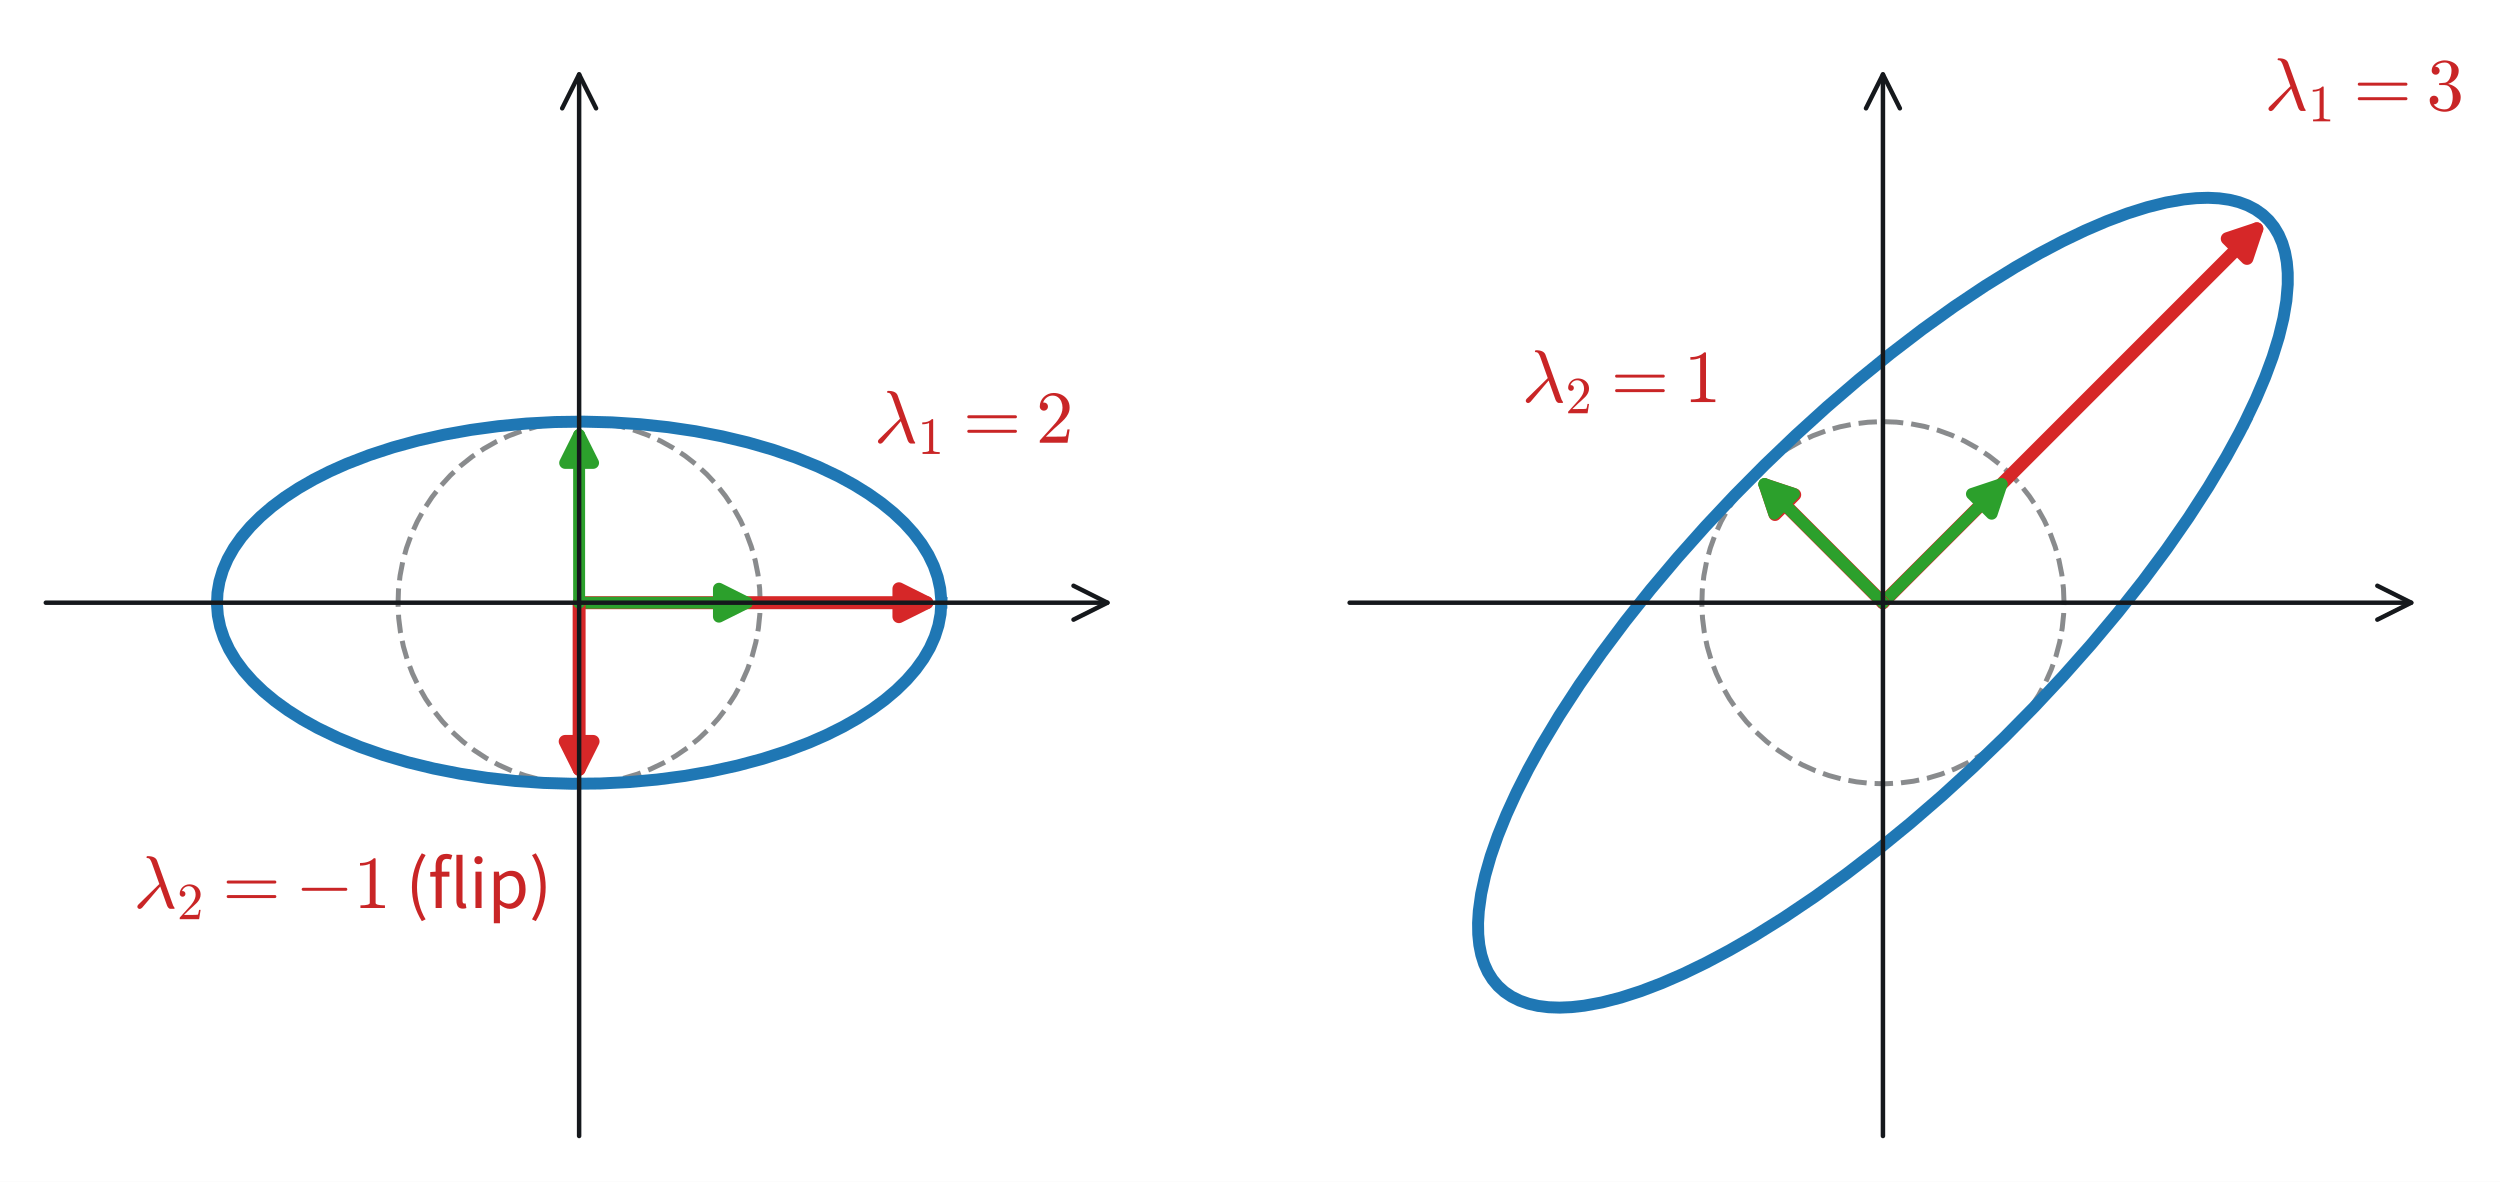
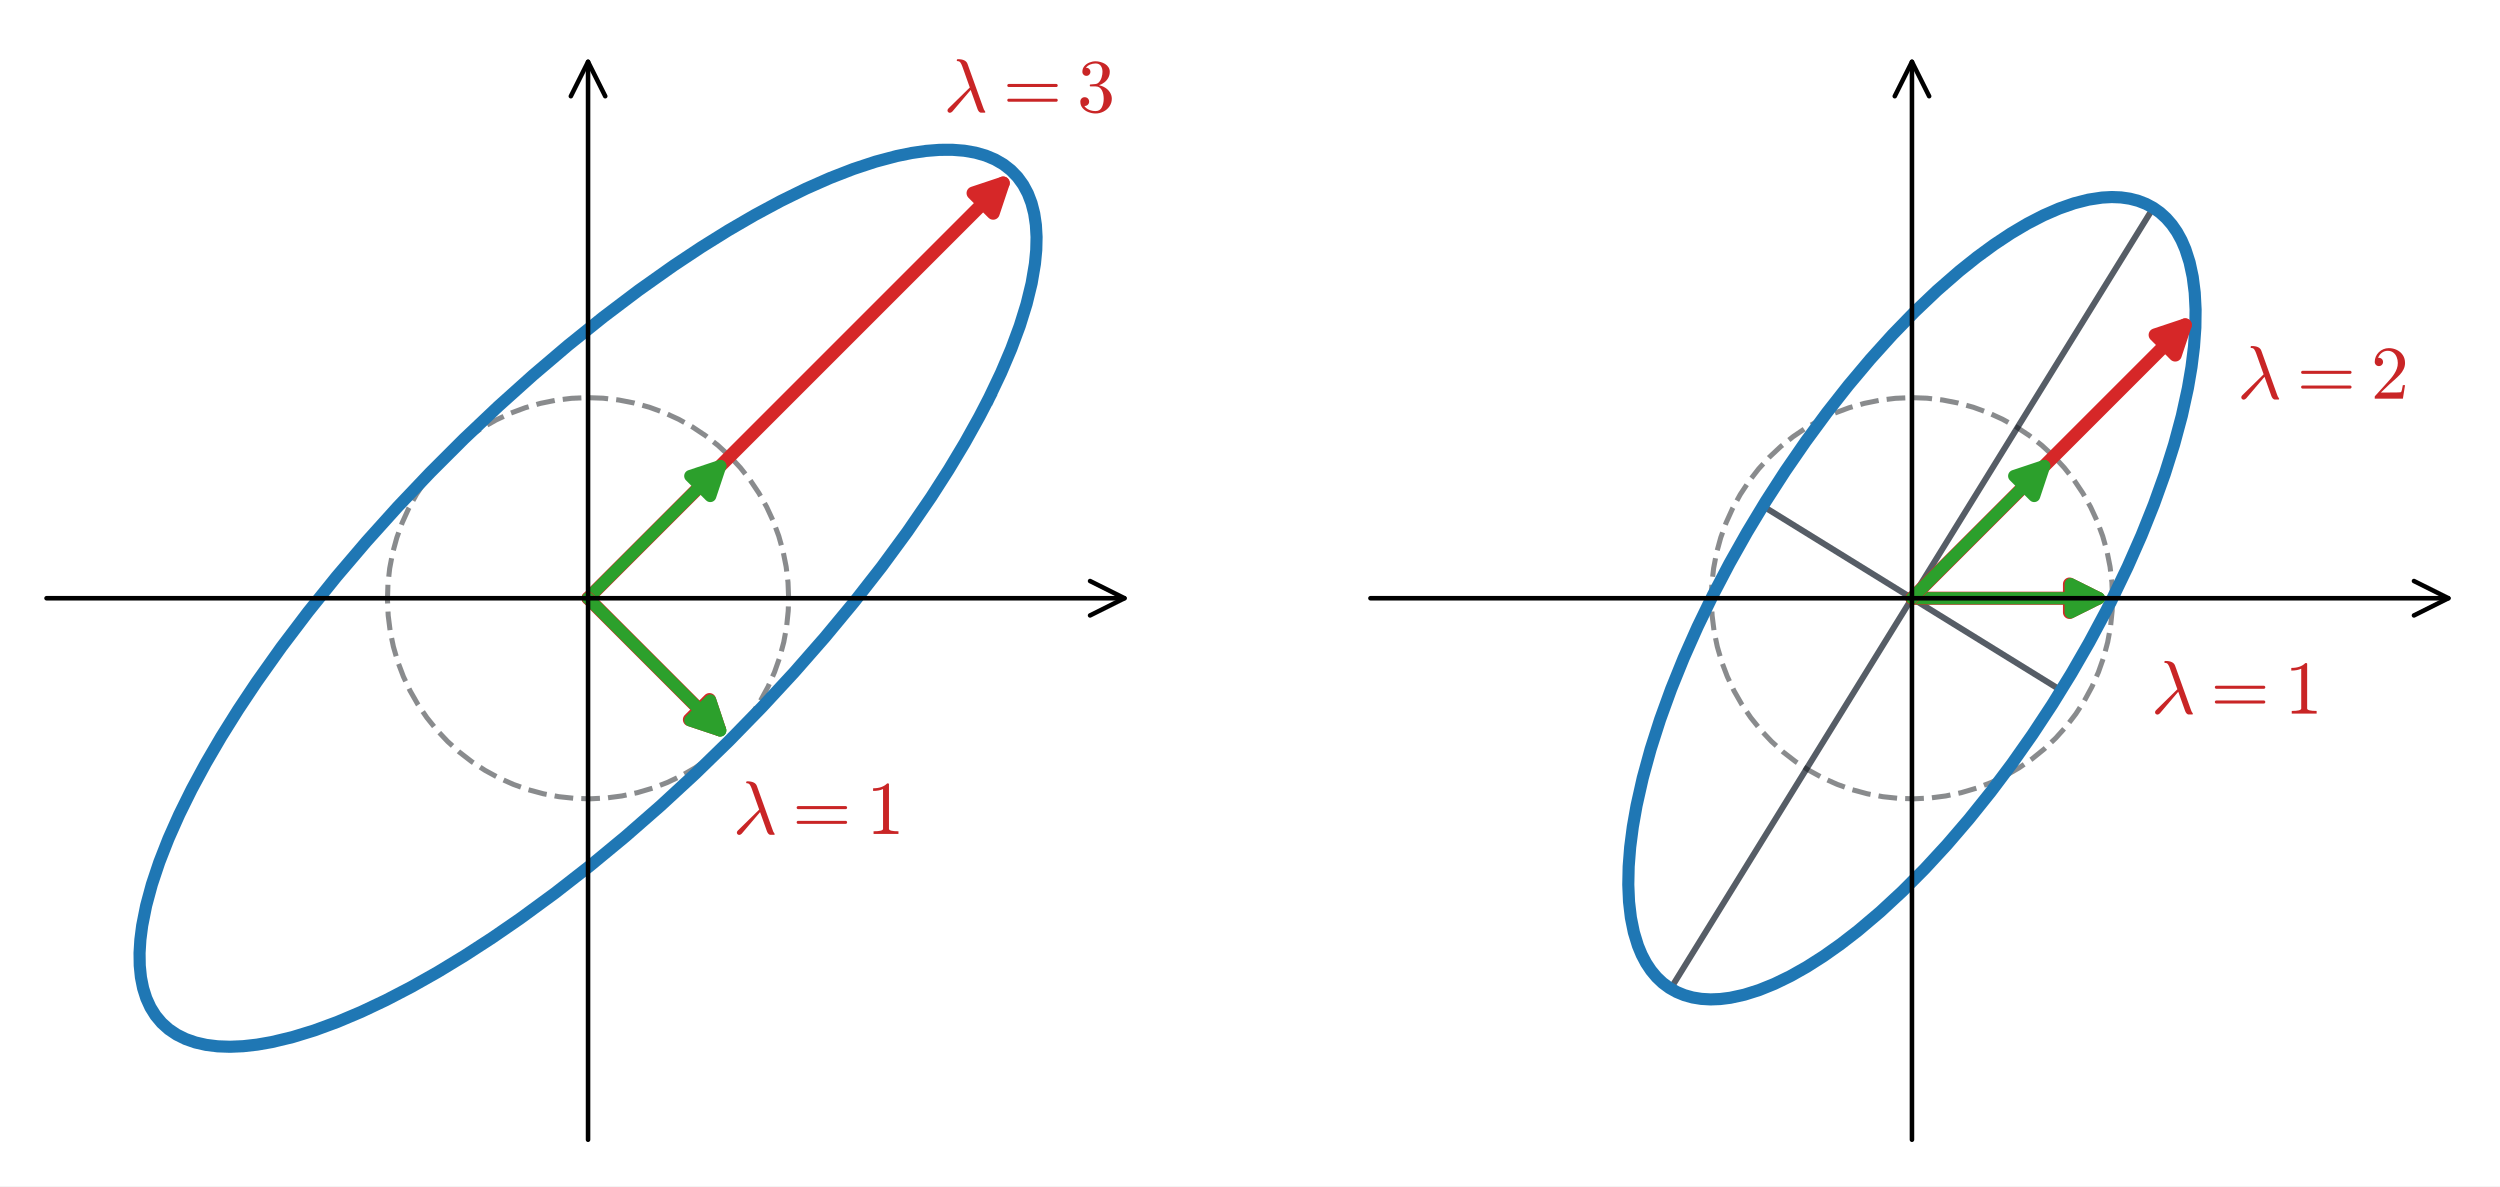
- <svg xmlns="http://www.w3.org/2000/svg" xmlns:xlink="http://www.w3.org/1999/xlink" width="501.898pt" height="237.263pt" viewBox="0 0 501.898 237.263" version="1.1">
+ <svg xmlns="http://www.w3.org/2000/svg" xmlns:xlink="http://www.w3.org/1999/xlink" width="494.28pt" height="234.54pt" viewBox="0 0 494.28 234.54" version="1.1">
  <defs>
    <style type="text/css">*{stroke-linejoin: round; stroke-linecap: butt}</style>
  </defs>
  <g id="figure_1">
    <g id="patch_1">
-       <path d="M 0 237.263  L 501.898 237.263  L 501.898 0  L 0 0  z " style="fill: #ffffff" />
+       <path d="M 0 234.54  L 494.28 234.54  L 494.28 0  L 0 0  z " style="fill: #ffffff" />
    </g>
    <g id="axes_1">
      <g id="line2d_1">
-         <path d="M 152.618 120.999  L 152.506 118.14  L 152.168 115.298  L 151.609 112.492  L 150.83 109.738  L 149.837 107.054  L 148.636 104.457  L 147.235 101.962  L 145.641 99.584  L 143.866 97.34  L 141.92 95.242  L 139.814 93.304  L 137.563 91.538  L 135.179 89.954  L 132.679 88.562  L 130.077 87.371  L 127.389 86.389  L 124.632 85.621  L 121.823 85.073  L 118.98 84.747  L 116.121 84.645  L 113.262 84.769  L 110.421 85.117  L 107.617 85.688  L 104.866 86.478  L 102.186 87.481  L 99.593 88.692  L 97.104 90.103  L 94.733 91.706  L 92.496 93.49  L 90.406 95.445  L 88.476 97.558  L 86.718 99.816  L 85.144 102.206  L 83.762 104.712  L 82.581 107.319  L 81.61 110.011  L 80.853 112.77  L 80.315 115.581  L 80 118.425  L 79.91 121.286  L 80.045 124.144  L 80.405 126.983  L 80.987 129.785  L 81.787 132.533  L 82.801 135.209  L 84.022 137.797  L 85.443 140.281  L 87.055 142.645  L 88.848 144.875  L 90.811 146.958  L 92.932 148.879  L 95.197 150.628  L 97.593 152.193  L 100.104 153.565  L 102.716 154.735  L 105.411 155.696  L 108.174 156.443  L 110.987 156.969  L 113.832 157.273  L 116.693 157.351  L 119.551 157.205  L 122.389 156.834  L 125.188 156.242  L 127.932 155.43  L 130.605 154.406  L 133.188 153.174  L 135.666 151.744  L 138.024 150.122  L 140.247 148.32  L 142.322 146.349  L 144.235 144.221  L 145.975 141.949  L 147.531 139.547  L 148.893 137.03  L 150.053 134.414  L 151.003 131.715  L 151.738 128.949  L 152.254 126.135  L 152.546 123.288  L 152.618 120.999  L 152.618 120.999  " clip-path="url(#p3c214b21be)" style="fill: none; stroke-dasharray: 3.7,1.6; stroke-dashoffset: 0; stroke: #15181c; stroke-opacity: 0.5" />
+         <path d="M 155.923 118.277  L 155.8 115.157  L 155.432 112.057  L 154.822 108.996  L 153.972 105.992  L 152.889 103.064  L 151.579 100.23  L 150.05 97.508  L 148.312 94.915  L 146.375 92.467  L 144.252 90.178  L 141.955 88.064  L 139.499 86.137  L 136.899 84.409  L 134.171 82.89  L 131.332 81.591  L 128.4 80.52  L 125.393 79.682  L 122.329 79.084  L 119.227 78.728  L 116.108 78.618  L 112.989 78.753  L 109.89 79.133  L 106.831 79.755  L 103.83 80.617  L 100.906 81.711  L 98.078 83.032  L 95.362 84.572  L 92.776 86.32  L 90.335 88.267  L 88.055 90.399  L 85.95 92.704  L 84.032 95.168  L 82.314 97.775  L 80.807 100.509  L 79.519 103.352  L 78.459 106.289  L 77.634 109.3  L 77.047 112.366  L 76.704 115.469  L 76.605 118.589  L 76.753 121.707  L 77.145 124.804  L 77.78 127.861  L 78.653 130.858  L 79.759 133.778  L 81.091 136.601  L 82.642 139.311  L 84.4 141.89  L 86.356 144.323  L 88.497 146.595  L 90.811 148.691  L 93.282 150.599  L 95.896 152.306  L 98.635 153.803  L 101.484 155.079  L 104.425 156.128  L 107.439 156.942  L 110.507 157.516  L 113.611 157.847  L 116.732 157.933  L 119.85 157.774  L 122.945 157.369  L 125.999 156.723  L 128.993 155.838  L 131.908 154.72  L 134.726 153.377  L 137.43 151.816  L 140.002 150.047  L 142.428 148.081  L 144.691 145.931  L 146.778 143.61  L 148.676 141.131  L 150.373 138.511  L 151.859 135.765  L 153.124 132.911  L 154.161 129.967  L 154.963 126.95  L 155.526 123.879  L 155.844 120.773  L 155.923 118.277  L 155.923 118.277  " clip-path="url(#p460270ed54)" style="fill: none; stroke-dasharray: 3.7,1.6; stroke-dashoffset: 0; stroke: #15181c; stroke-opacity: 0.5" />
      </g>
      <g id="line2d_2">
-         <path d="M 188.973 120.999  L 188.829 123.288  L 188.397 125.567  L 187.678 127.828  L 186.677 130.063  L 185.396 132.261  L 183.842 134.414  L 182.019 136.515  L 179.935 138.554  L 177.599 140.523  L 175.019 142.414  L 172.207 144.221  L 169.172 145.936  L 165.928 147.552  L 162.487 149.062  L 157.929 150.793  L 153.113 152.339  L 148.069 153.691  L 142.827 154.841  L 137.421 155.781  L 131.884 156.505  L 126.25 157.009  L 120.555 157.291  L 114.833 157.347  L 109.119 157.178  L 103.45 156.785  L 97.86 156.17  L 92.384 155.337  L 87.057 154.292  L 81.91 153.04  L 76.976 151.59  L 72.286 149.95  L 67.868 148.131  L 63.749 146.143  L 60.688 144.441  L 57.847 142.645  L 55.238 140.764  L 52.871 138.804  L 50.755 136.773  L 48.899 134.68  L 47.31 132.533  L 45.995 130.34  L 44.959 128.109  L 44.205 125.851  L 43.737 123.573  L 43.557 121.286  L 43.665 118.997  L 44.061 116.716  L 44.744 114.452  L 45.71 112.214  L 46.956 110.011  L 48.477 107.851  L 50.266 105.744  L 52.318 103.697  L 54.623 101.718  L 57.173 99.816  L 59.957 97.999  L 62.964 96.272  L 66.183 94.644  L 69.6 93.12  L 74.131 91.371  L 78.922 89.806  L 83.945 88.434  L 89.168 87.264  L 94.559 86.302  L 100.084 85.556  L 105.71 85.03  L 111.401 84.726  L 117.122 84.647  L 122.838 84.794  L 128.513 85.165  L 134.113 85.757  L 139.601 86.568  L 144.945 87.593  L 150.112 88.824  L 155.068 90.255  L 159.784 91.877  L 164.231 93.678  L 168.38 95.65  L 171.468 97.34  L 174.337 99.125  L 176.976 100.996  L 179.374 102.946  L 181.522 104.968  L 183.411 107.054  L 185.033 109.195  L 186.383 111.383  L 187.454 113.609  L 188.244 115.864  L 188.747 118.14  L 188.964 120.427  L 188.973 120.999  L 188.973 120.999  " clip-path="url(#p3c214b21be)" style="fill: none; stroke: #1f77b4; stroke-width: 2.4; stroke-linecap: square" />
+         <path d="M 195.583 78.617  L 197.922 73.703  L 199.937 68.965  L 201.621 64.424  L 202.965 60.095  L 203.966 55.998  L 204.619 52.147  L 204.879 49.431  L 204.942 46.868  L 204.806 44.464  L 204.473 42.225  L 203.943 40.156  L 203.217 38.261  L 202.297 36.545  L 201.185 35.011  L 199.884 33.663  L 198.396 32.503  L 196.725 31.535  L 194.875 30.761  L 192.849 30.182  L 190.652 29.799  L 188.289 29.614  L 185.765 29.627  L 183.086 29.837  L 180.259 30.245  L 177.288 30.85  L 173.117 31.959  L 168.72 33.41  L 164.115 35.198  L 159.32 37.315  L 154.354 39.754  L 149.238 42.504  L 143.99 45.554  L 138.633 48.893  L 133.187 52.507  L 126.287 57.39  L 119.325 62.65  L 112.345 68.255  L 105.389 74.17  L 98.5 80.358  L 91.721 86.78  L 85.094 93.399  L 78.66 100.171  L 72.46 107.055  L 66.53 114.009  L 60.909 120.99  L 55.631 127.953  L 50.729 134.857  L 47.098 140.308  L 43.741 145.671  L 40.673 150.926  L 37.903 156.052  L 35.445 161.027  L 33.307 165.833  L 31.499 170.451  L 30.026 174.861  L 28.896 179.047  L 28.112 182.992  L 27.753 185.783  L 27.592 188.424  L 27.629 190.908  L 27.863 193.23  L 28.295 195.384  L 28.923 197.367  L 29.746 199.173  L 30.762 200.799  L 31.969 202.24  L 33.364 203.494  L 34.944 204.558  L 36.705 205.43  L 38.644 206.107  L 40.756 206.588  L 43.037 206.871  L 45.481 206.958  L 48.082 206.846  L 50.836 206.537  L 53.736 206.03  L 57.819 205.051  L 62.133 203.728  L 66.663 202.065  L 71.388 200.07  L 76.292 197.751  L 81.355 195.117  L 86.555 192.178  L 91.874 188.945  L 97.289 185.433  L 102.78 181.654  L 109.716 176.578  L 116.692 171.142  L 123.666 165.378  L 130.594 159.322  L 137.433 153.011  L 144.141 146.486  L 150.677 139.785  L 156.999 132.952  L 163.068 126.027  L 168.848 119.055  L 174.302 112.077  L 179.396 105.138  L 184.099 98.281  L 187.56 92.882  L 190.738 87.584  L 193.621 82.407  L 195.583 78.617  L 195.583 78.617  " clip-path="url(#p460270ed54)" style="fill: none; stroke: #1f77b4; stroke-width: 2.4; stroke-linecap: square" />
      </g>
      <g id="patch_2">
-         <path d="M 116.264 120.999  Q 152.618 120.999 186.066 120.999  " style="fill: none; stroke: #d62728; stroke-width: 2.6; stroke-linecap: round" />
-         <path d="M 180.466 118.199  L 186.066 120.999  L 180.466 123.799  z " style="fill: #d62728; stroke: #d62728; stroke-width: 2.6; stroke-linecap: round" />
+         <path d="M 116.264 118.277  Q 158.329 76.211 198.339 36.202  " style="fill: none; stroke: #d62728; stroke-width: 2.6; stroke-linecap: round" />
+         <path d="M 192.399 38.182  L 198.339 36.202  L 196.359 42.141  z " style="fill: #d62728; stroke: #d62728; stroke-width: 2.6; stroke-linecap: round" />
      </g>
      <g id="patch_3">
-         <path d="M 116.264 120.999  Q 134.441 120.999 149.935 120.999  " style="fill: none; stroke: #2ca02c; stroke-width: 2.4; stroke-linecap: round" />
-         <path d="M 144.335 118.199  L 149.935 120.999  L 144.335 123.799  z " style="fill: #2ca02c; stroke: #2ca02c; stroke-width: 2.4; stroke-linecap: round" />
+         <path d="M 116.264 118.277  Q 130.285 104.255 142.41 92.131  " style="fill: none; stroke: #2ca02c; stroke-width: 2.4; stroke-linecap: round" />
+         <path d="M 136.47 94.11  L 142.41 92.131  L 140.43 98.07  z " style="fill: #2ca02c; stroke: #2ca02c; stroke-width: 2.4; stroke-linecap: round" />
      </g>
      <g id="text_1">
-         <g style="fill: #c92526" transform="translate(175.4915 88.97281) scale(0.15 -0.15)">
+         <g style="fill: #c92526" transform="translate(186.5645 22.2) scale(0.15 -0.15)">
          <defs>
            <path id="Cmmi10-9" d="M 325 109  Q 325 203 409 288  L 2209 2053  L 1575 3834  Q 1500 4038 1417 4156  Q 1334 4275 1178 4275  Q 1106 4275 1106 4359  Q 1113 4397 1138 4419  Q 1163 4441 1203 4441  Q 1875 4441 2016 4044  L 3316 416  Q 3400 144 3488 50  Q 3519 3 3519 -13  Q 3519 -72 3469 -72  L 3122 -72  Q 2963 -25 2869 206  L 2284 1844  L 738 25  Q 622 -84 531 -84  Q 450 -84 387 -28  Q 325 28 325 109  z " transform="scale(0.015625)" />
-             <path id="Cmr10-64" d="M 594 0  L 594 225  Q 1394 225 1394 428  L 1394 3788  Q 1063 3628 556 3628  L 556 3853  Q 1341 3853 1741 4263  L 1831 4263  Q 1853 4263 1873 4245  Q 1894 4228 1894 4206  L 1894 428  Q 1894 225 2694 225  L 2694 0  L 594 0  z " transform="scale(0.015625)" />
            <path id="Cmr10-29" d="M 481 850  Q 428 850 393 890  Q 359 931 359 978  Q 359 1031 393 1068  Q 428 1106 481 1106  L 4500 1106  Q 4547 1106 4581 1068  Q 4616 1031 4616 978  Q 4616 931 4581 890  Q 4547 850 4500 850  L 481 850  z M 481 2094  Q 428 2094 393 2131  Q 359 2169 359 2222  Q 359 2269 393 2309  Q 428 2350 481 2350  L 4500 2350  Q 4547 2350 4581 2309  Q 4616 2269 4616 2222  Q 4616 2169 4581 2131  Q 4547 2094 4500 2094  L 481 2094  z " transform="scale(0.015625)" />
-             <path id="Cmr10-31" d="M 319 0  L 319 172  Q 319 188 331 206  L 1325 1306  Q 1550 1550 1690 1715  Q 1831 1881 1968 2097  Q 2106 2313 2186 2536  Q 2266 2759 2266 3009  Q 2266 3272 2169 3511  Q 2072 3750 1880 3894  Q 1688 4038 1416 4038  Q 1138 4038 916 3870  Q 694 3703 603 3438  Q 628 3444 672 3444  Q 816 3444 917 3347  Q 1019 3250 1019 3097  Q 1019 2950 917 2848  Q 816 2747 672 2747  Q 522 2747 420 2851  Q 319 2956 319 3097  Q 319 3338 409 3548  Q 500 3759 670 3923  Q 841 4088 1055 4175  Q 1269 4263 1509 4263  Q 1875 4263 2190 4108  Q 2506 3953 2690 3670  Q 2875 3388 2875 3009  Q 2875 2731 2753 2481  Q 2631 2231 2440 2026  Q 2250 1822 1953 1562  Q 1656 1303 1563 1216  L 838 519  L 1453 519  Q 1906 519 2211 526  Q 2516 534 2534 550  Q 2609 631 2688 1141  L 2875 1141  L 2694 0  L 319 0  z " transform="scale(0.015625)" />
+             <path id="Cmr10-6e" d="M 609 494  Q 759 275 1012 169  Q 1266 63 1556 63  Q 1928 63 2084 380  Q 2241 697 2241 1100  Q 2241 1281 2208 1462  Q 2175 1644 2097 1800  Q 2019 1956 1883 2050  Q 1747 2144 1550 2144  L 1125 2144  Q 1069 2144 1069 2203  L 1069 2259  Q 1069 2309 1125 2309  L 1478 2338  Q 1703 2338 1851 2506  Q 2000 2675 2069 2917  Q 2138 3159 2138 3378  Q 2138 3684 1994 3881  Q 1850 4078 1556 4078  Q 1313 4078 1091 3986  Q 869 3894 738 3706  Q 750 3709 759 3711  Q 769 3713 781 3713  Q 925 3713 1022 3613  Q 1119 3513 1119 3372  Q 1119 3234 1022 3134  Q 925 3034 781 3034  Q 641 3034 541 3134  Q 441 3234 441 3372  Q 441 3647 606 3850  Q 772 4053 1033 4158  Q 1294 4263 1556 4263  Q 1750 4263 1965 4205  Q 2181 4147 2356 4039  Q 2531 3931 2642 3762  Q 2753 3594 2753 3378  Q 2753 3109 2633 2881  Q 2513 2653 2303 2487  Q 2094 2322 1844 2241  Q 2122 2188 2372 2031  Q 2622 1875 2773 1631  Q 2925 1388 2925 1106  Q 2925 753 2731 467  Q 2538 181 2222 20  Q 1906 -141 1556 -141  Q 1256 -141 954 -26  Q 653 88 461 316  Q 269 544 269 863  Q 269 1022 375 1128  Q 481 1234 641 1234  Q 744 1234 830 1186  Q 916 1138 964 1050  Q 1013 963 1013 863  Q 1013 706 903 600  Q 794 494 641 494  L 609 494  z " transform="scale(0.015625)" />
          </defs>
          <use xlink:href="#Cmmi10-9" transform="translate(0 0.609375)" />
-           <use xlink:href="#Cmr10-64" transform="translate(58.30078 -14.39059) scale(0.7)" />
-           <use xlink:href="#Cmr10-29" transform="translate(119.0213 0.609375)" />
-           <use xlink:href="#Cmr10-31" transform="translate(216.7069 0.609375)" />
+           <use xlink:href="#Cmr10-29" transform="translate(78.30084 0.609375)" />
+           <use xlink:href="#Cmr10-6e" transform="translate(175.9864 0.609375)" />
        </g>
      </g>
      <g id="patch_4">
-         <path d="M 116.264 120.999  Q 116.264 139.177 116.264 154.447  " style="fill: none; stroke: #d62728; stroke-width: 2.6; stroke-linecap: round" />
-         <path d="M 119.064 148.847  L 116.264 154.447  L 113.464 148.847  z " style="fill: #d62728; stroke: #d62728; stroke-width: 2.6; stroke-linecap: round" />
+         <path d="M 116.264 118.277  Q 130.285 132.298 142.252 144.265  " style="fill: none; stroke: #d62728; stroke-width: 2.6; stroke-linecap: round" />
+         <path d="M 140.272 138.325  L 142.252 144.265  L 136.312 142.285  z " style="fill: #d62728; stroke: #d62728; stroke-width: 2.6; stroke-linecap: round" />
      </g>
      <g id="patch_5">
-         <path d="M 116.264 120.999  Q 116.264 102.822 116.264 87.328  " style="fill: none; stroke: #2ca02c; stroke-width: 2.4; stroke-linecap: round" />
-         <path d="M 113.464 92.928  L 116.264 87.328  L 119.064 92.928  z " style="fill: #2ca02c; stroke: #2ca02c; stroke-width: 2.4; stroke-linecap: round" />
+         <path d="M 116.264 118.277  Q 130.285 132.298 142.41 144.423  " style="fill: none; stroke: #2ca02c; stroke-width: 2.4; stroke-linecap: round" />
+         <path d="M 140.43 138.483  L 142.41 144.423  L 136.47 142.443  z " style="fill: #2ca02c; stroke: #2ca02c; stroke-width: 2.4; stroke-linecap: round" />
      </g>
      <g id="text_2">
-         <g style="fill: #c92526" transform="translate(26.81046 182.404) scale(0.15 -0.15)">
+         <g style="fill: #c92526" transform="translate(144.9221 164.9742) scale(0.15 -0.15)">
          <defs>
-             <path id="Cmsy10-11" d="M 653 1472  Q 600 1472 565 1512  Q 531 1553 531 1600  Q 531 1647 565 1687  Q 600 1728 653 1728  L 4325 1728  Q 4375 1728 4408 1687  Q 4441 1647 4441 1600  Q 4441 1553 4408 1512  Q 4375 1472 4325 1472  L 653 1472  z " transform="scale(0.015625)" />
-             <path id="SourceSans3-Regular-1" transform="scale(0.015625)" />
-             <path id="SourceSans3-Regular-5a2" d="M 1370 -1126  Q 973 -480 749 227  Q 525 934 525 1779  Q 525 2624 749 3334  Q 973 4045 1370 4685  L 1696 4531  Q 1325 3923 1142 3216  Q 960 2509 960 1779  Q 960 1050 1142 342  Q 1325 -365 1696 -973  L 1370 -1126  z " transform="scale(0.015625)" />
-             <path id="SourceSans3-Regular-21" d="M 614 0  L 614 2682  L 154 2682  L 154 3078  L 614 3110  L 614 3603  Q 614 4077 835 4355  Q 1056 4634 1523 4634  Q 1670 4634 1804 4605  Q 1939 4576 2042 4531  L 1926 4147  Q 1734 4205 1574 4205  Q 1139 4205 1139 3603  L 1139 3110  L 1798 3110  L 1798 2682  L 1139 2682  L 1139 0  L 614 0  z " transform="scale(0.015625)" />
-             <path id="SourceSans3-Regular-27" d="M 1082 -58  Q 787 -58 656 124  Q 525 307 525 640  L 525 4557  L 1050 4557  L 1050 602  Q 1050 480 1094 429  Q 1139 378 1203 378  Q 1229 378 1251 381  Q 1274 384 1312 390  L 1382 -6  Q 1267 -58 1082 -58  z " transform="scale(0.015625)" />
-             <path id="SourceSans3-Regular-24" d="M 525 0  L 525 3110  L 1050 3110  L 1050 0  L 525 0  z M 787 3750  Q 633 3750 534 3843  Q 435 3936 435 4096  Q 435 4250 534 4346  Q 633 4442 787 4442  Q 941 4442 1040 4346  Q 1139 4250 1139 4096  Q 1139 3936 1040 3843  Q 941 3750 787 3750  z " transform="scale(0.015625)" />
-             <path id="SourceSans3-Regular-2b" d="M 525 -1312  L 525 3110  L 960 3110  L 1005 2752  L 1024 2752  Q 1235 2931 1488 3059  Q 1741 3187 2016 3187  Q 2618 3187 2931 2755  Q 3245 2323 3245 1600  Q 3245 1075 3056 697  Q 2867 320 2563 121  Q 2259 -77 1901 -77  Q 1683 -77 1468 19  Q 1254 115 1037 282  L 1050 -262  L 1050 -1312  L 525 -1312  z M 1811 365  Q 2195 365 2448 694  Q 2701 1024 2701 1600  Q 2701 2112 2512 2429  Q 2323 2746 1882 2746  Q 1683 2746 1481 2637  Q 1280 2528 1050 2323  L 1050 691  Q 1261 512 1459 438  Q 1658 365 1811 365  z " transform="scale(0.015625)" />
-             <path id="SourceSans3-Regular-5a3" d="M 570 -1126  L 243 -973  Q 614 -365 796 342  Q 979 1050 979 1779  Q 979 2509 796 3216  Q 614 3923 243 4531  L 570 4685  Q 966 4045 1190 3334  Q 1414 2624 1414 1779  Q 1414 934 1190 227  Q 966 -480 570 -1126  z " transform="scale(0.015625)" />
+             <path id="Cmr10-64" d="M 594 0  L 594 225  Q 1394 225 1394 428  L 1394 3788  Q 1063 3628 556 3628  L 556 3853  Q 1341 3853 1741 4263  L 1831 4263  Q 1853 4263 1873 4245  Q 1894 4228 1894 4206  L 1894 428  Q 1894 225 2694 225  L 2694 0  L 594 0  z " transform="scale(0.015625)" />
          </defs>
-           <use xlink:href="#Cmmi10-9" transform="translate(0 0.796875)" />
-           <use xlink:href="#Cmr10-31" transform="translate(58.30078 -14.20309) scale(0.7)" />
-           <use xlink:href="#Cmr10-29" transform="translate(119.0213 0.796875)" />
-           <use xlink:href="#Cmsy10-11" transform="translate(216.7069 0.796875)" />
-           <use xlink:href="#Cmr10-64" transform="translate(294.3924 0.796875)" />
-           <use xlink:href="#SourceSans3-Regular-1" transform="translate(344.3924 0.796875)" />
-           <use xlink:href="#SourceSans3-Regular-5a2" transform="translate(364.3924 0.796875)" />
-           <use xlink:href="#SourceSans3-Regular-21" transform="translate(394.6924 0.796875)" />
-           <use xlink:href="#SourceSans3-Regular-27" transform="translate(423.8923 0.796875)" />
-           <use xlink:href="#SourceSans3-Regular-24" transform="translate(449.3923 0.796875)" />
-           <use xlink:href="#SourceSans3-Regular-2b" transform="translate(473.9923 0.796875)" />
-           <use xlink:href="#SourceSans3-Regular-5a3" transform="translate(529.4922 0.796875)" />
+           <use xlink:href="#Cmmi10-9" transform="translate(0 0.609375)" />
+           <use xlink:href="#Cmr10-29" transform="translate(78.30084 0.609375)" />
+           <use xlink:href="#Cmr10-64" transform="translate(175.9864 0.609375)" />
        </g>
      </g>
      <g id="patch_6">
-         <path d="M 9.2 120.999  Q 116.263 120.999 222.319 120.999  " style="fill: none; stroke: #15181c; stroke-width: 0.9; stroke-linecap: round" />
-         <path d="M 215.519 117.599  L 222.319 120.999  L 215.519 124.399  " style="fill: none; stroke: #15181c; stroke-width: 0.9; stroke-linecap: round" />
+         <path d="M 9.2 118.277  Q 116.263 118.277 222.319 118.277  " style="fill: none; stroke: #000000; stroke-width: 0.9; stroke-linecap: round" />
+         <path d="M 215.519 114.877  L 222.319 118.277  L 215.519 121.677  " style="fill: none; stroke: #000000; stroke-width: 0.9; stroke-linecap: round" />
      </g>
      <g id="patch_7">
-         <path d="M 116.264 228.063  Q 116.264 121 116.264 14.944  " style="fill: none; stroke: #15181c; stroke-width: 0.9; stroke-linecap: round" />
-         <path d="M 112.864 21.744  L 116.264 14.944  L 119.664 21.744  " style="fill: none; stroke: #15181c; stroke-width: 0.9; stroke-linecap: round" />
+         <path d="M 116.264 225.34  Q 116.264 118.277 116.264 12.221  " style="fill: none; stroke: #000000; stroke-width: 0.9; stroke-linecap: round" />
+         <path d="M 112.864 19.021  L 116.264 12.221  L 119.664 19.021  " style="fill: none; stroke: #000000; stroke-width: 0.9; stroke-linecap: round" />
      </g>
    </g>
    <g id="axes_2">
      <g id="line2d_3">
-         <path d="M 414.371 120.999  L 414.258 118.14  L 413.921 115.298  L 413.361 112.492  L 412.583 109.738  L 411.59 107.054  L 410.389 104.457  L 408.988 101.962  L 407.394 99.584  L 405.619 97.34  L 403.672 95.242  L 401.567 93.304  L 399.315 91.538  L 396.932 89.954  L 394.432 88.562  L 391.829 87.371  L 389.142 86.389  L 386.385 85.621  L 383.576 85.073  L 380.733 84.747  L 377.873 84.645  L 375.014 84.769  L 372.174 85.117  L 369.37 85.688  L 366.619 86.478  L 363.939 87.481  L 361.346 88.692  L 358.857 90.103  L 356.486 91.706  L 354.249 93.49  L 352.158 95.445  L 350.229 97.558  L 348.471 99.816  L 346.896 102.206  L 345.514 104.712  L 344.334 107.319  L 343.362 110.011  L 342.605 112.77  L 342.068 115.581  L 341.753 118.425  L 341.663 121.286  L 341.798 124.144  L 342.158 126.983  L 342.739 129.785  L 343.54 132.533  L 344.554 135.209  L 345.775 137.797  L 347.196 140.281  L 348.808 142.645  L 350.601 144.875  L 352.564 146.958  L 354.685 148.879  L 356.95 150.628  L 359.346 152.193  L 361.857 153.565  L 364.469 154.735  L 367.164 155.696  L 369.927 156.443  L 372.74 156.969  L 375.585 157.273  L 378.446 157.351  L 381.304 157.205  L 384.141 156.834  L 386.941 156.242  L 389.685 155.43  L 392.357 154.406  L 394.94 153.174  L 397.419 151.744  L 399.777 150.122  L 402 148.32  L 404.075 146.349  L 405.988 144.221  L 407.728 141.949  L 409.283 139.547  L 410.645 137.03  L 411.805 134.414  L 412.756 131.715  L 413.491 128.949  L 414.006 126.135  L 414.299 123.288  L 414.371 120.999  L 414.371 120.999  " clip-path="url(#pd631d4324d)" style="fill: none; stroke-dasharray: 3.7,1.6; stroke-dashoffset: 0; stroke: #15181c; stroke-opacity: 0.5" />
+         <path d="M 330.306 195.474  L 425.727 41.08  " clip-path="url(#pb358f36fa8)" style="fill: none; stroke: #565d66; stroke-width: 1.2; stroke-linecap: square" />
      </g>
      <g id="line2d_4">
-         <path d="M 450.725 84.645  L 452.87 80.14  L 454.717 75.797  L 456.26 71.634  L 457.493 67.666  L 458.41 63.91  L 459.009 60.381  L 459.287 57.091  L 459.283 54.79  L 459.098 52.637  L 458.733 50.636  L 458.187 48.792  L 457.462 47.109  L 456.56 45.591  L 455.483 44.241  L 454.233 43.063  L 452.813 42.058  L 451.226 41.23  L 449.475 40.58  L 447.565 40.109  L 445.5 39.818  L 443.284 39.709  L 440.923 39.781  L 438.421 40.035  L 434.877 40.653  L 431.107 41.591  L 427.127 42.843  L 422.952 44.405  L 418.599 46.272  L 414.084 48.434  L 409.427 50.884  L 404.645 53.613  L 398.521 57.398  L 392.271 61.577  L 385.931 66.124  L 379.543 71.012  L 373.146 76.209  L 366.778 81.683  L 360.481 87.402  L 354.291 93.328  L 348.249 99.426  L 342.392 105.658  L 336.755 111.984  L 331.373 118.367  L 326.281 124.765  L 321.51 131.141  L 317.088 137.453  L 313.044 143.664  L 309.403 149.734  L 306.794 154.464  L 304.469 159.061  L 302.435 163.507  L 300.701 167.785  L 299.274 171.877  L 298.159 175.767  L 297.36 179.44  L 296.882 182.881  L 296.734 185.301  L 296.768 187.578  L 296.983 189.706  L 297.379 191.682  L 297.954 193.499  L 298.709 195.154  L 299.64 196.645  L 300.746 197.966  L 302.025 199.116  L 303.473 200.091  L 305.088 200.89  L 306.865 201.51  L 308.801 201.951  L 310.892 202.211  L 313.132 202.29  L 315.517 202.188  L 318.041 201.904  L 321.615 201.246  L 325.412 200.269  L 329.417 198.977  L 333.615 197.377  L 337.99 195.473  L 342.523 193.274  L 347.197 190.788  L 351.993 188.026  L 358.131 184.2  L 364.393 179.983  L 370.738 175.401  L 377.129 170.481  L 383.526 165.255  L 389.888 159.754  L 396.177 154.013  L 402.353 148.068  L 408.378 141.955  L 414.215 135.712  L 419.828 129.378  L 425.182 122.992  L 430.244 116.594  L 434.982 110.223  L 439.367 103.919  L 443.371 97.721  L 446.971 91.667  L 449.545 86.952  L 450.725 84.645  L 450.725 84.645  " clip-path="url(#pd631d4324d)" style="fill: none; stroke: #1f77b4; stroke-width: 2.4; stroke-linecap: square" />
+         <path d="M 407.503 136.501  L 348.53 100.053  " clip-path="url(#pb358f36fa8)" style="fill: none; stroke: #565d66; stroke-width: 1.2; stroke-linecap: square" />
+       </g>
+       <g id="line2d_5">
+         <path d="M 417.676 118.277  L 417.553 115.157  L 417.185 112.057  L 416.575 108.996  L 415.725 105.992  L 414.642 103.064  L 413.332 100.23  L 411.803 97.508  L 410.065 94.915  L 408.128 92.467  L 406.005 90.178  L 403.708 88.064  L 401.252 86.137  L 398.652 84.409  L 395.924 82.89  L 393.085 81.591  L 390.153 80.52  L 387.146 79.682  L 384.082 79.084  L 380.98 78.728  L 377.86 78.618  L 374.741 78.753  L 371.643 79.133  L 368.584 79.755  L 365.583 80.617  L 362.659 81.711  L 359.831 83.032  L 357.115 84.572  L 354.529 86.32  L 352.088 88.267  L 349.808 90.399  L 347.702 92.704  L 345.785 95.168  L 344.067 97.775  L 342.56 100.509  L 341.272 103.352  L 340.212 106.289  L 339.386 109.3  L 338.8 112.366  L 338.456 115.469  L 338.358 118.589  L 338.506 121.707  L 338.898 124.804  L 339.532 127.861  L 340.405 130.858  L 341.512 133.778  L 342.844 136.601  L 344.394 139.311  L 346.153 141.89  L 348.109 144.323  L 350.25 146.595  L 352.564 148.691  L 355.035 150.599  L 357.648 152.306  L 360.388 153.803  L 363.237 155.079  L 366.177 156.128  L 369.191 156.942  L 372.26 157.516  L 375.364 157.847  L 378.485 157.933  L 381.603 157.774  L 384.698 157.369  L 387.752 156.723  L 390.746 155.838  L 393.661 154.72  L 396.479 153.377  L 399.183 151.816  L 401.755 150.047  L 404.18 148.081  L 406.444 145.931  L 408.531 143.61  L 410.429 141.131  L 412.126 138.511  L 413.612 135.765  L 414.877 132.911  L 415.914 129.967  L 416.716 126.95  L 417.278 123.879  L 417.597 120.773  L 417.676 118.277  L 417.676 118.277  " clip-path="url(#pb358f36fa8)" style="fill: none; stroke-dasharray: 3.7,1.6; stroke-dashoffset: 0; stroke: #15181c; stroke-opacity: 0.5" />
+       </g>
+       <g id="line2d_6">
+         <path d="M 417.676 118.277  L 420.672 112.038  L 423.405 105.838  L 425.856 99.715  L 428.01 93.706  L 429.855 87.851  L 431.379 82.183  L 432.572 76.74  L 433.283 72.568  L 433.775 68.578  L 434.046 64.786  L 434.095 61.205  L 433.921 57.851  L 433.525 54.736  L 432.91 51.874  L 432.076 49.274  L 431.31 47.504  L 430.425 45.892  L 429.424 44.441  L 428.307 43.155  L 427.078 42.036  L 425.74 41.088  L 424.295 40.312  L 422.747 39.71  L 421.1 39.283  L 419.356 39.032  L 417.519 38.958  L 415.595 39.062  L 412.9 39.474  L 410.066 40.199  L 407.105 41.234  L 404.029 42.574  L 400.849 44.215  L 397.579 46.149  L 394.232 48.37  L 390.82 50.867  L 387.357 53.632  L 382.978 57.448  L 378.568 61.64  L 374.155 66.184  L 369.766 71.05  L 365.428 76.209  L 361.168 81.628  L 357.013 87.275  L 352.987 93.113  L 349.117 99.108  L 345.426 105.221  L 341.936 111.415  L 338.67 117.652  L 335.648 123.893  L 332.889 130.099  L 330.409 136.231  L 328.224 142.252  L 326.348 148.125  L 324.792 153.813  L 323.565 159.281  L 322.827 163.473  L 322.307 167.487  L 322.009 171.305  L 321.932 174.913  L 322.078 178.296  L 322.446 181.442  L 323.034 184.336  L 323.84 186.969  L 324.586 188.765  L 325.452 190.404  L 326.434 191.882  L 327.532 193.196  L 328.742 194.343  L 330.062 195.32  L 331.489 196.124  L 333.02 196.756  L 334.652 197.212  L 336.38 197.492  L 338.201 197.595  L 340.111 197.521  L 342.105 197.271  L 344.889 196.663  L 347.803 195.744  L 350.838 194.517  L 353.98 192.989  L 357.218 191.164  L 360.538 189.049  L 363.927 186.655  L 367.372 183.989  L 371.737 180.291  L 376.14 176.209  L 380.555 171.768  L 384.954 166.995  L 389.31 161.921  L 393.596 156.576  L 397.786 150.994  L 401.853 145.21  L 405.773 139.258  L 409.52 133.176  L 413.072 127.002  L 416.407 120.774  L 417.676 118.277  L 417.676 118.277  " clip-path="url(#pb358f36fa8)" style="fill: none; stroke: #1f77b4; stroke-width: 2.4; stroke-linecap: square" />
      </g>
      <g id="patch_8">
-         <path d="M 378.016 120.999  Q 416.576 82.44 453.081 45.935  " style="fill: none; stroke: #d62728; stroke-width: 2.6; stroke-linecap: round" />
-         <path d="M 447.141 47.915  L 453.081 45.935  L 451.101 51.875  z " style="fill: #d62728; stroke: #d62728; stroke-width: 2.6; stroke-linecap: round" />
+         <path d="M 378.016 118.277  Q 397.846 118.277 414.769 118.277  " style="fill: none; stroke: #d62728; stroke-width: 2.6; stroke-linecap: round" />
+         <path d="M 409.169 115.477  L 414.769 118.277  L 409.169 121.077  z " style="fill: #d62728; stroke: #d62728; stroke-width: 2.6; stroke-linecap: round" />
      </g>
      <g id="patch_9">
-         <path d="M 378.016 120.999  Q 390.87 108.146 401.826 97.19  " style="fill: none; stroke: #2ca02c; stroke-width: 2.4; stroke-linecap: round" />
-         <path d="M 395.886 99.17  L 401.826 97.19  L 399.846 103.13  z " style="fill: #2ca02c; stroke: #2ca02c; stroke-width: 2.4; stroke-linecap: round" />
+         <path d="M 378.016 118.277  Q 397.846 118.277 414.993 118.277  " style="fill: none; stroke: #2ca02c; stroke-width: 2.4; stroke-linecap: round" />
+         <path d="M 409.393 115.477  L 414.993 118.277  L 409.393 121.077  z " style="fill: #2ca02c; stroke: #2ca02c; stroke-width: 2.4; stroke-linecap: round" />
      </g>
      <g id="text_3">
-         <g style="fill: #c92526" transform="translate(454.648 22.2) scale(0.15 -0.15)">
-           <defs>
-             <path id="Cmr10-6e" d="M 609 494  Q 759 275 1012 169  Q 1266 63 1556 63  Q 1928 63 2084 380  Q 2241 697 2241 1100  Q 2241 1281 2208 1462  Q 2175 1644 2097 1800  Q 2019 1956 1883 2050  Q 1747 2144 1550 2144  L 1125 2144  Q 1069 2144 1069 2203  L 1069 2259  Q 1069 2309 1125 2309  L 1478 2338  Q 1703 2338 1851 2506  Q 2000 2675 2069 2917  Q 2138 3159 2138 3378  Q 2138 3684 1994 3881  Q 1850 4078 1556 4078  Q 1313 4078 1091 3986  Q 869 3894 738 3706  Q 750 3709 759 3711  Q 769 3713 781 3713  Q 925 3713 1022 3613  Q 1119 3513 1119 3372  Q 1119 3234 1022 3134  Q 925 3034 781 3034  Q 641 3034 541 3134  Q 441 3234 441 3372  Q 441 3647 606 3850  Q 772 4053 1033 4158  Q 1294 4263 1556 4263  Q 1750 4263 1965 4205  Q 2181 4147 2356 4039  Q 2531 3931 2642 3762  Q 2753 3594 2753 3378  Q 2753 3109 2633 2881  Q 2513 2653 2303 2487  Q 2094 2322 1844 2241  Q 2122 2188 2372 2031  Q 2622 1875 2773 1631  Q 2925 1388 2925 1106  Q 2925 753 2731 467  Q 2538 181 2222 20  Q 1906 -141 1556 -141  Q 1256 -141 954 -26  Q 653 88 461 316  Q 269 544 269 863  Q 269 1022 375 1128  Q 481 1234 641 1234  Q 744 1234 830 1186  Q 916 1138 964 1050  Q 1013 963 1013 863  Q 1013 706 903 600  Q 794 494 641 494  L 609 494  z " transform="scale(0.015625)" />
-           </defs>
+         <g style="fill: #c92526" transform="translate(425.3148 141.1785) scale(0.15 -0.15)">
          <use xlink:href="#Cmmi10-9" transform="translate(0 0.609375)" />
-           <use xlink:href="#Cmr10-64" transform="translate(58.30078 -14.39059) scale(0.7)" />
-           <use xlink:href="#Cmr10-29" transform="translate(119.0213 0.609375)" />
-           <use xlink:href="#Cmr10-6e" transform="translate(216.7069 0.609375)" />
+           <use xlink:href="#Cmr10-29" transform="translate(78.30084 0.609375)" />
+           <use xlink:href="#Cmr10-64" transform="translate(175.9864 0.609375)" />
        </g>
      </g>
      <g id="patch_10">
-         <path d="M 378.016 120.999  Q 365.163 108.146 354.365 97.348  " style="fill: none; stroke: #d62728; stroke-width: 2.6; stroke-linecap: round" />
-         <path d="M 356.345 103.288  L 354.365 97.348  L 360.305 99.328  z " style="fill: #d62728; stroke: #d62728; stroke-width: 2.6; stroke-linecap: round" />
+         <path d="M 378.016 118.277  Q 406.06 90.233 432.048 64.245  " style="fill: none; stroke: #d62728; stroke-width: 2.6; stroke-linecap: round" />
+         <path d="M 426.108 66.225  L 432.048 64.245  L 430.068 70.185  z " style="fill: #d62728; stroke: #d62728; stroke-width: 2.6; stroke-linecap: round" />
      </g>
      <g id="patch_11">
-         <path d="M 378.016 120.999  Q 365.163 108.146 354.207 97.19  " style="fill: none; stroke: #2ca02c; stroke-width: 2.4; stroke-linecap: round" />
-         <path d="M 356.187 103.13  L 354.207 97.19  L 360.147 99.17  z " style="fill: #2ca02c; stroke: #2ca02c; stroke-width: 2.4; stroke-linecap: round" />
+         <path d="M 378.016 118.277  Q 392.038 104.255 404.163 92.131  " style="fill: none; stroke: #2ca02c; stroke-width: 2.4; stroke-linecap: round" />
+         <path d="M 398.223 94.11  L 404.163 92.131  L 402.183 98.07  z " style="fill: #2ca02c; stroke: #2ca02c; stroke-width: 2.4; stroke-linecap: round" />
      </g>
      <g id="text_4">
-         <g style="fill: #c92526" transform="translate(305.55 80.81092) scale(0.15 -0.15)">
+         <g style="fill: #c92526" transform="translate(442.3683 78.91309) scale(0.15 -0.15)">
+           <defs>
+             <path id="Cmr10-31" d="M 319 0  L 319 172  Q 319 188 331 206  L 1325 1306  Q 1550 1550 1690 1715  Q 1831 1881 1968 2097  Q 2106 2313 2186 2536  Q 2266 2759 2266 3009  Q 2266 3272 2169 3511  Q 2072 3750 1880 3894  Q 1688 4038 1416 4038  Q 1138 4038 916 3870  Q 694 3703 603 3438  Q 628 3444 672 3444  Q 816 3444 917 3347  Q 1019 3250 1019 3097  Q 1019 2950 917 2848  Q 816 2747 672 2747  Q 522 2747 420 2851  Q 319 2956 319 3097  Q 319 3338 409 3548  Q 500 3759 670 3923  Q 841 4088 1055 4175  Q 1269 4263 1509 4263  Q 1875 4263 2190 4108  Q 2506 3953 2690 3670  Q 2875 3388 2875 3009  Q 2875 2731 2753 2481  Q 2631 2231 2440 2026  Q 2250 1822 1953 1562  Q 1656 1303 1563 1216  L 838 519  L 1453 519  Q 1906 519 2211 526  Q 2516 534 2534 550  Q 2609 631 2688 1141  L 2875 1141  L 2694 0  L 319 0  z " transform="scale(0.015625)" />
+           </defs>
          <use xlink:href="#Cmmi10-9" transform="translate(0 0.609375)" />
-           <use xlink:href="#Cmr10-31" transform="translate(58.30078 -14.39059) scale(0.7)" />
-           <use xlink:href="#Cmr10-29" transform="translate(119.0213 0.609375)" />
-           <use xlink:href="#Cmr10-64" transform="translate(216.7069 0.609375)" />
+           <use xlink:href="#Cmr10-29" transform="translate(78.30084 0.609375)" />
+           <use xlink:href="#Cmr10-31" transform="translate(175.9864 0.609375)" />
        </g>
      </g>
      <g id="patch_12">
-         <path d="M 270.953 120.999  Q 378.016 120.999 484.072 120.999  " style="fill: none; stroke: #15181c; stroke-width: 0.9; stroke-linecap: round" />
-         <path d="M 477.272 117.599  L 484.072 120.999  L 477.272 124.399  " style="fill: none; stroke: #15181c; stroke-width: 0.9; stroke-linecap: round" />
+         <path d="M 270.953 118.277  Q 378.016 118.277 484.072 118.277  " style="fill: none; stroke: #000000; stroke-width: 0.9; stroke-linecap: round" />
+         <path d="M 477.272 114.877  L 484.072 118.277  L 477.272 121.677  " style="fill: none; stroke: #000000; stroke-width: 0.9; stroke-linecap: round" />
      </g>
      <g id="patch_13">
-         <path d="M 378.016 228.063  Q 378.016 121 378.016 14.944  " style="fill: none; stroke: #15181c; stroke-width: 0.9; stroke-linecap: round" />
-         <path d="M 374.616 21.744  L 378.016 14.944  L 381.416 21.744  " style="fill: none; stroke: #15181c; stroke-width: 0.9; stroke-linecap: round" />
+         <path d="M 378.016 225.34  Q 378.016 118.277 378.016 12.221  " style="fill: none; stroke: #000000; stroke-width: 0.9; stroke-linecap: round" />
+         <path d="M 374.616 19.021  L 378.016 12.221  L 381.416 19.021  " style="fill: none; stroke: #000000; stroke-width: 0.9; stroke-linecap: round" />
      </g>
    </g>
  </g>
  <defs>
-     <clipPath id="p3c214b21be">
-       <rect x="7.2" y="11.936" width="218.127" height="218.127" />
+     <clipPath id="p460270ed54">
+       <rect x="7.2" y="9.213" width="218.127" height="218.127" />
    </clipPath>
-     <clipPath id="pd631d4324d">
-       <rect x="268.953" y="11.936" width="218.127" height="218.127" />
+     <clipPath id="pb358f36fa8">
+       <rect x="268.953" y="9.213" width="218.127" height="218.127" />
    </clipPath>
  </defs>
</svg>
